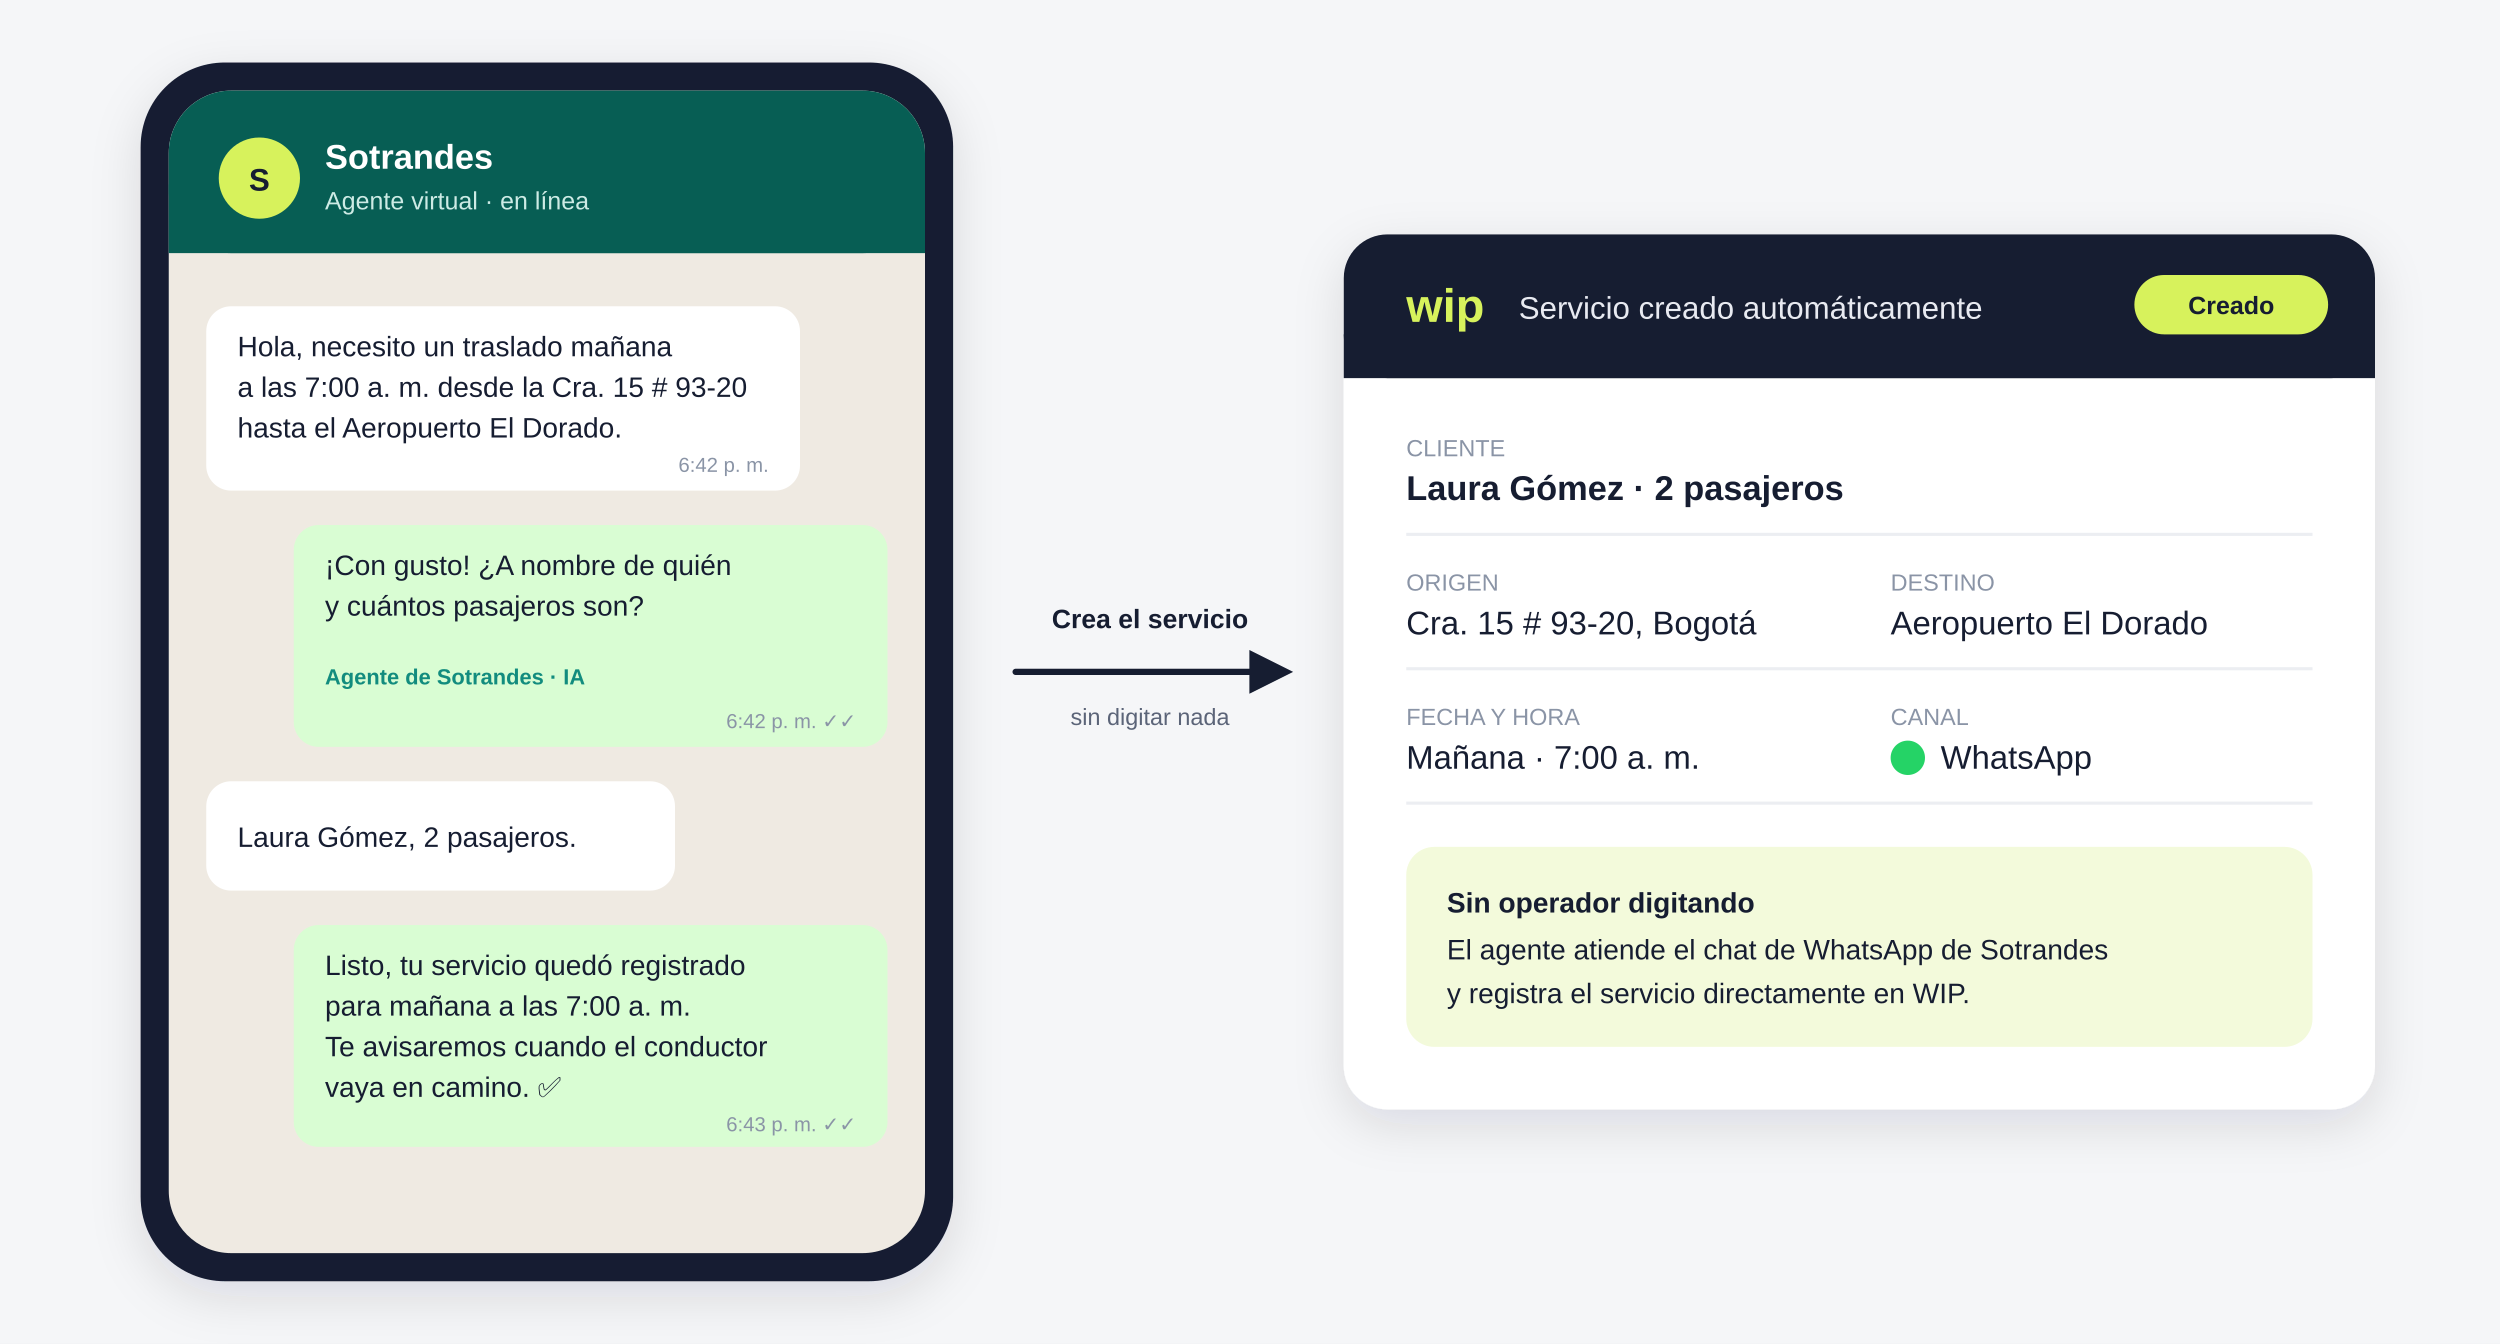
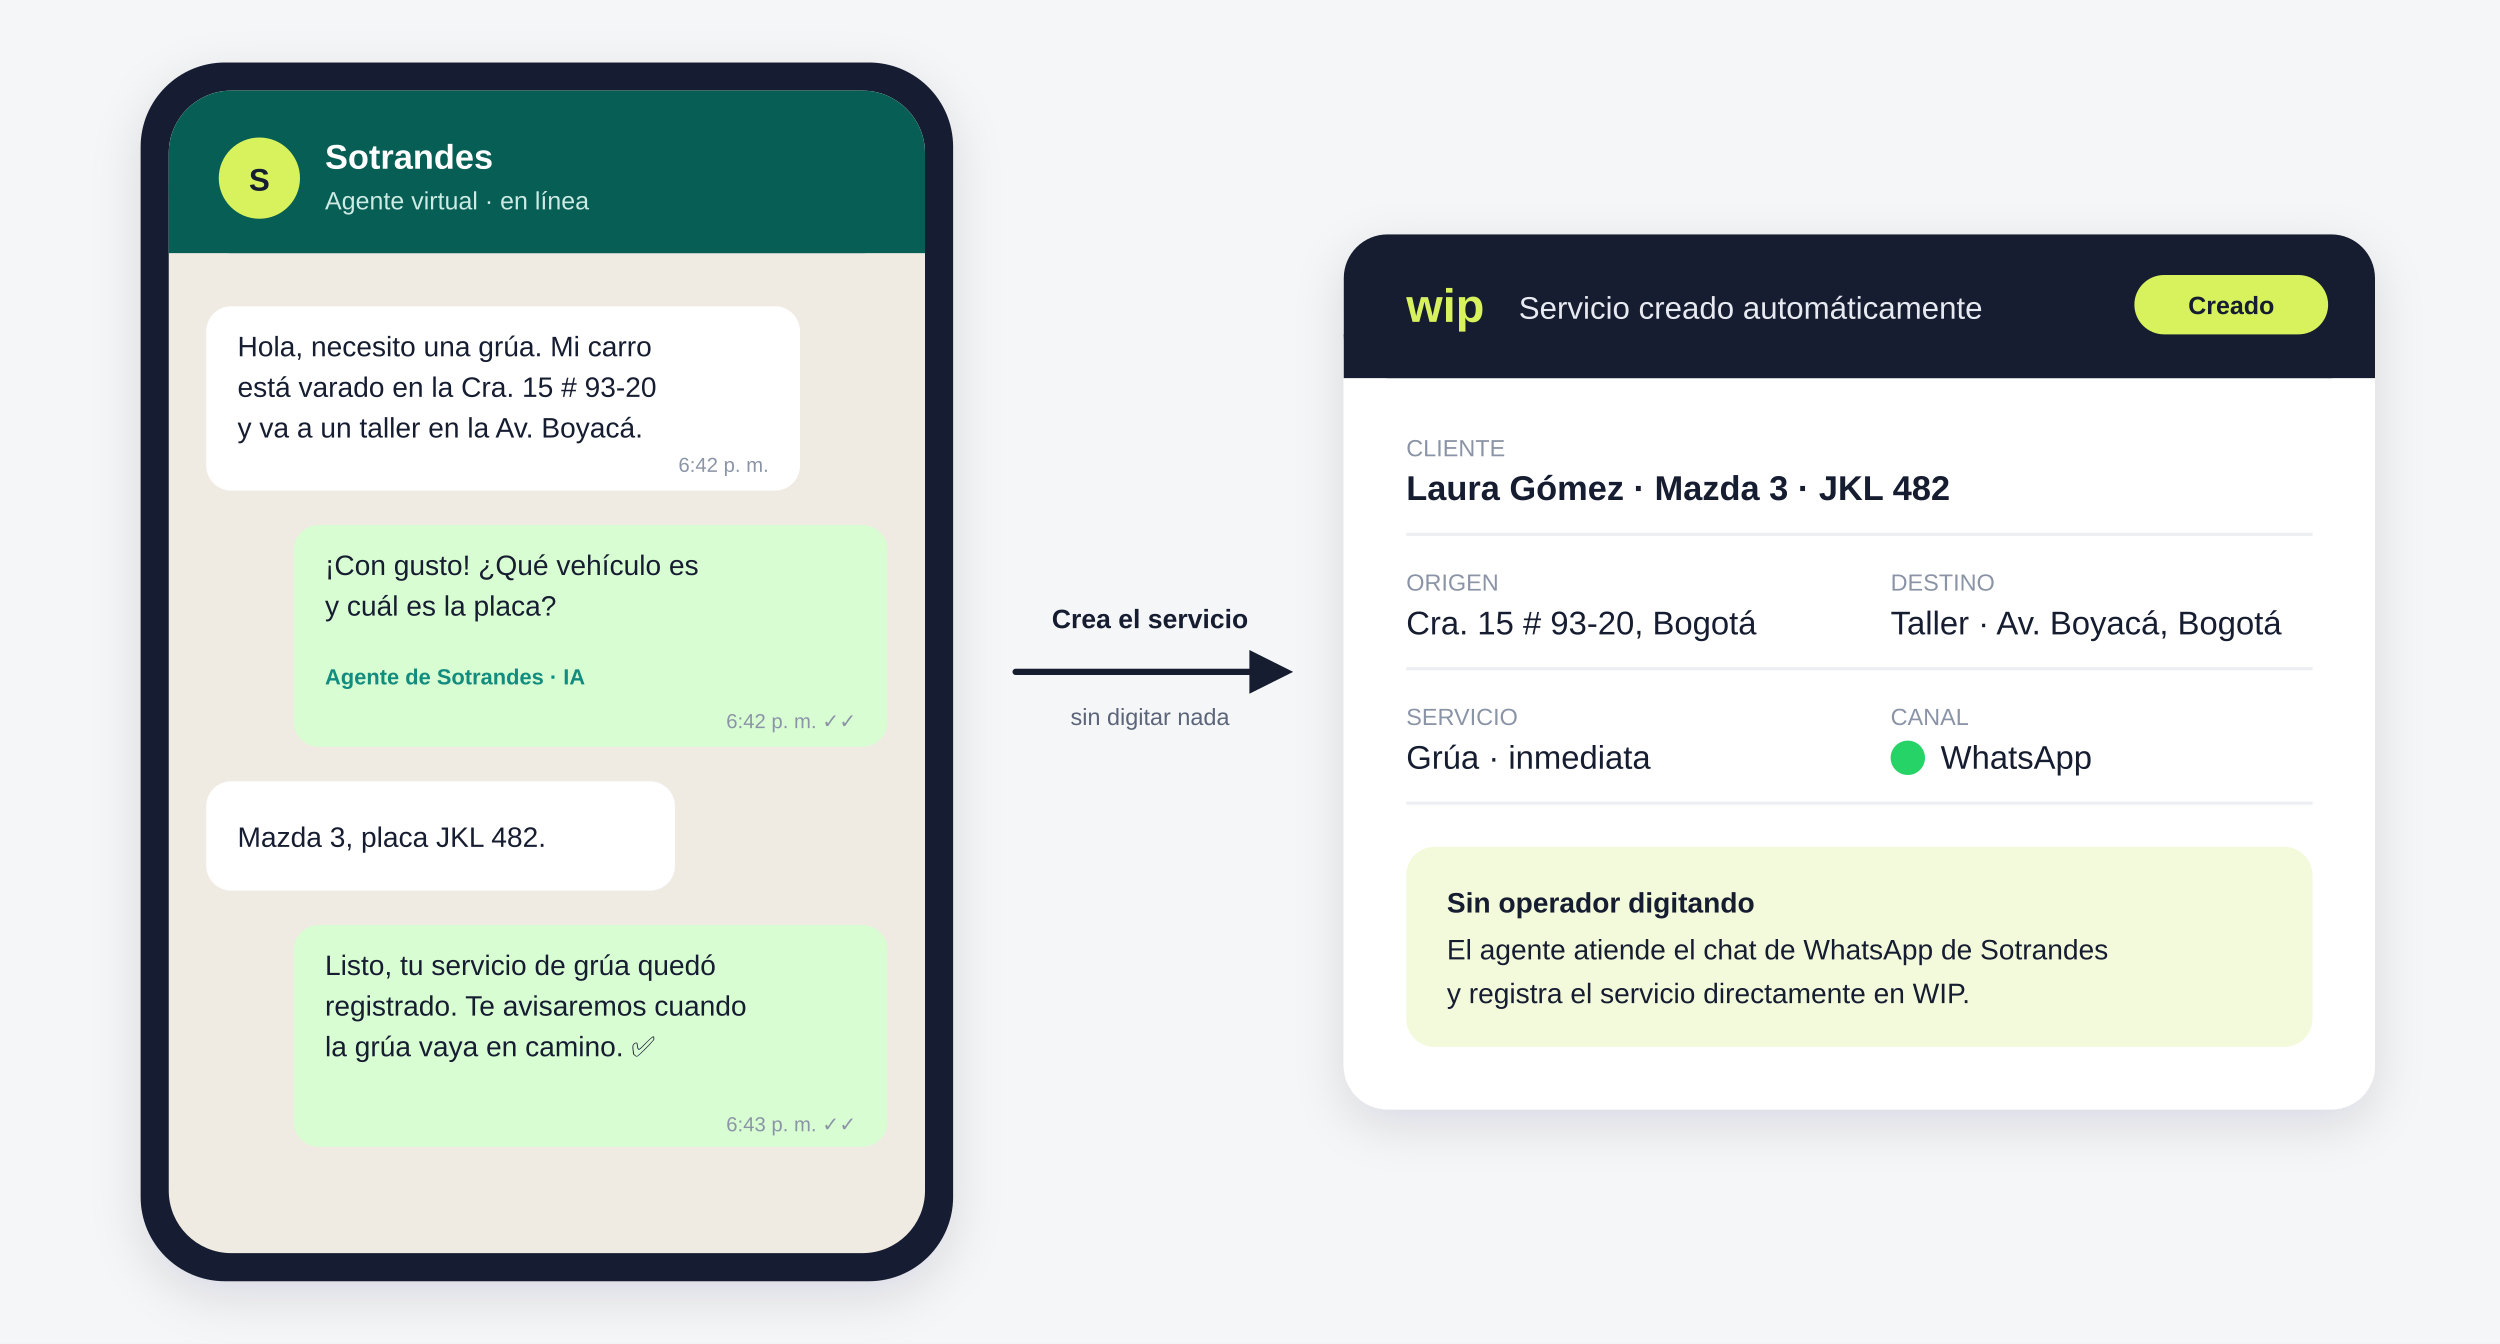
- <svg xmlns="http://www.w3.org/2000/svg" viewBox="0 0 1600 860" role="img" aria-label="Un cliente escribe por WhatsApp a Sotrandes, el agente responde y el servicio queda creado en WIP">
+ <svg xmlns="http://www.w3.org/2000/svg" viewBox="0 0 1600 860" role="img" aria-label="Un cliente pide una grúa por WhatsApp a Sotrandes, el agente responde y el servicio queda creado en WIP">
  <defs>
    <marker id="flecha" viewBox="0 0 10 10" refX="8" refY="5" markerWidth="7" markerHeight="7" orient="auto">
      <path d="M0,0 L10,5 L0,10 z" fill="#161D31" />
    </marker>
    <filter id="sombra" x="-10%" y="-10%" width="120%" height="130%">
      <feDropShadow dx="0" dy="10" stdDeviation="16" flood-color="#161D31" flood-opacity="0.12" />
    </filter>
  </defs>
  <rect width="1600" height="860" fill="#F5F6F8" />
  <g filter="url(#sombra)">
    <rect x="90" y="40" width="520" height="780" rx="54" fill="#161D31" />
    <rect x="108" y="58" width="484" height="744" rx="40" fill="#EFEAE2" />
  </g>
  <rect x="108" y="58" width="484" height="104" rx="40" fill="#075E54" />
  <rect x="108" y="118" width="484" height="44" fill="#075E54" />
  <circle cx="166" cy="114" r="26" fill="#D7F25C" />
  <text x="166" y="122" text-anchor="middle" font-family="Arial, Helvetica, sans-serif" font-size="20" font-weight="700" fill="#161D31">S</text>
  <text x="208" y="108" font-family="Arial, Helvetica, sans-serif" font-size="22" font-weight="700" fill="#FFFFFF">Sotrandes</text>
  <text x="208" y="134" font-family="Arial, Helvetica, sans-serif" font-size="16" fill="#CDEBE5">Agente virtual · en línea</text>
  <rect x="132" y="196" width="380" height="118" rx="16" fill="#FFFFFF" />
  <text font-family="Arial, Helvetica, sans-serif" font-size="18" fill="#161D31">
-     <tspan x="152" y="228">Hola, necesito un traslado mañana</tspan>
-     <tspan x="152" y="254">a las 7:00 a. m. desde la Cra. 15 # 93-20</tspan>
-     <tspan x="152" y="280">hasta el Aeropuerto El Dorado.</tspan>
+     <tspan x="152" y="228">Hola, necesito una grúa. Mi carro</tspan>
+     <tspan x="152" y="254">está varado en la Cra. 15 # 93-20</tspan>
+     <tspan x="152" y="280">y va a un taller en la Av. Boyacá.</tspan>
  </text>
  <text x="492" y="302" text-anchor="end" font-family="Arial, Helvetica, sans-serif" font-size="13" fill="#8A94A6">6:42 p. m.</text>
  <rect x="188" y="336" width="380" height="142" rx="16" fill="#D9FDD3" />
  <text font-family="Arial, Helvetica, sans-serif" font-size="18" fill="#161D31">
-     <tspan x="208" y="368">¡Con gusto! ¿A nombre de quién</tspan>
-     <tspan x="208" y="394">y cuántos pasajeros son?</tspan>
+     <tspan x="208" y="368">¡Con gusto! ¿Qué vehículo es</tspan>
+     <tspan x="208" y="394">y cuál es la placa?</tspan>
  </text>
  <text x="208" y="438" font-family="Arial, Helvetica, sans-serif" font-size="14" font-weight="700" fill="#128C7E">Agente de Sotrandes · IA</text>
  <text x="548" y="466" text-anchor="end" font-family="Arial, Helvetica, sans-serif" font-size="13" fill="#8A94A6">6:42 p. m. ✓✓</text>
  <rect x="132" y="500" width="300" height="70" rx="16" fill="#FFFFFF" />
-   <text x="152" y="542" font-family="Arial, Helvetica, sans-serif" font-size="18" fill="#161D31">Laura Gómez, 2 pasajeros.</text>
+   <text x="152" y="542" font-family="Arial, Helvetica, sans-serif" font-size="18" fill="#161D31">Mazda 3, placa JKL 482.</text>
  <rect x="188" y="592" width="380" height="142" rx="16" fill="#D9FDD3" />
  <text font-family="Arial, Helvetica, sans-serif" font-size="18" fill="#161D31">
-     <tspan x="208" y="624">Listo, tu servicio quedó registrado</tspan>
-     <tspan x="208" y="650">para mañana a las 7:00 a. m.</tspan>
-     <tspan x="208" y="676">Te avisaremos cuando el conductor</tspan>
-     <tspan x="208" y="702">vaya en camino. ✅</tspan>
+     <tspan x="208" y="624">Listo, tu servicio de grúa quedó</tspan>
+     <tspan x="208" y="650">registrado. Te avisaremos cuando</tspan>
+     <tspan x="208" y="676">la grúa vaya en camino. ✅</tspan>
  </text>
  <text x="548" y="724" text-anchor="end" font-family="Arial, Helvetica, sans-serif" font-size="13" fill="#8A94A6">6:43 p. m. ✓✓</text>
  <line x1="650" y1="430" x2="822" y2="430" stroke="#161D31" stroke-width="4" stroke-linecap="round" marker-end="url(#flecha)" />
  <text x="736" y="402" text-anchor="middle" font-family="Arial, Helvetica, sans-serif" font-size="17" font-weight="700" fill="#161D31">Crea el servicio</text>
  <text x="736" y="464" text-anchor="middle" font-family="Arial, Helvetica, sans-serif" font-size="15" fill="#5B6478">sin digitar nada</text>
  <g filter="url(#sombra)">
    <rect x="860" y="150" width="660" height="560" rx="28" fill="#FFFFFF" />
  </g>
  <rect x="860" y="150" width="660" height="92" rx="28" fill="#161D31" />
  <rect x="860" y="214" width="660" height="28" fill="#161D31" />
  <text x="900" y="206" font-family="Arial, Helvetica, sans-serif" font-size="30" font-weight="900" fill="#D7F25C">wip</text>
  <text x="972" y="204" font-family="Arial, Helvetica, sans-serif" font-size="20" fill="#E8EAF1">Servicio creado automáticamente</text>
  <rect x="1366" y="176" width="124" height="38" rx="19" fill="#D7F25C" />
  <text x="1428" y="201" text-anchor="middle" font-family="Arial, Helvetica, sans-serif" font-size="16" font-weight="700" fill="#161D31">Creado</text>
  <g font-family="Arial, Helvetica, sans-serif">
    <text x="900" y="292" font-size="15" fill="#8A94A6">CLIENTE</text>
-     <text x="900" y="320" font-size="22" font-weight="700" fill="#161D31">Laura Gómez · 2 pasajeros</text>
+     <text x="900" y="320" font-size="22" font-weight="700" fill="#161D31">Laura Gómez · Mazda 3 · JKL 482</text>
    <line x1="900" y1="342" x2="1480" y2="342" stroke="#ECEEF2" stroke-width="2" />
    <text x="900" y="378" font-size="15" fill="#8A94A6">ORIGEN</text>
    <text x="900" y="406" font-size="21" fill="#161D31">Cra. 15 # 93-20, Bogotá</text>
    <text x="1210" y="378" font-size="15" fill="#8A94A6">DESTINO</text>
-     <text x="1210" y="406" font-size="21" fill="#161D31">Aeropuerto El Dorado</text>
+     <text x="1210" y="406" font-size="21" fill="#161D31">Taller · Av. Boyacá, Bogotá</text>
    <line x1="900" y1="428" x2="1480" y2="428" stroke="#ECEEF2" stroke-width="2" />
-     <text x="900" y="464" font-size="15" fill="#8A94A6">FECHA Y HORA</text>
-     <text x="900" y="492" font-size="21" fill="#161D31">Mañana · 7:00 a. m.</text>
+     <text x="900" y="464" font-size="15" fill="#8A94A6">SERVICIO</text>
+     <text x="900" y="492" font-size="21" fill="#161D31">Grúa · inmediata</text>
    <text x="1210" y="464" font-size="15" fill="#8A94A6">CANAL</text>
    <circle cx="1221" cy="485" r="11" fill="#25D366" />
    <text x="1242" y="492" font-size="21" fill="#161D31">WhatsApp</text>
    <line x1="900" y1="514" x2="1480" y2="514" stroke="#ECEEF2" stroke-width="2" />
  </g>
  <rect x="900" y="542" width="580" height="128" rx="18" fill="#F3FADB" />
  <text font-family="Arial, Helvetica, sans-serif" font-size="18" fill="#161D31">
    <tspan x="926" y="584" font-weight="700">Sin operador digitando</tspan>
    <tspan x="926" y="614">El agente atiende el chat de WhatsApp de Sotrandes</tspan>
    <tspan x="926" y="642">y registra el servicio directamente en WIP.</tspan>
  </text>
</svg>
